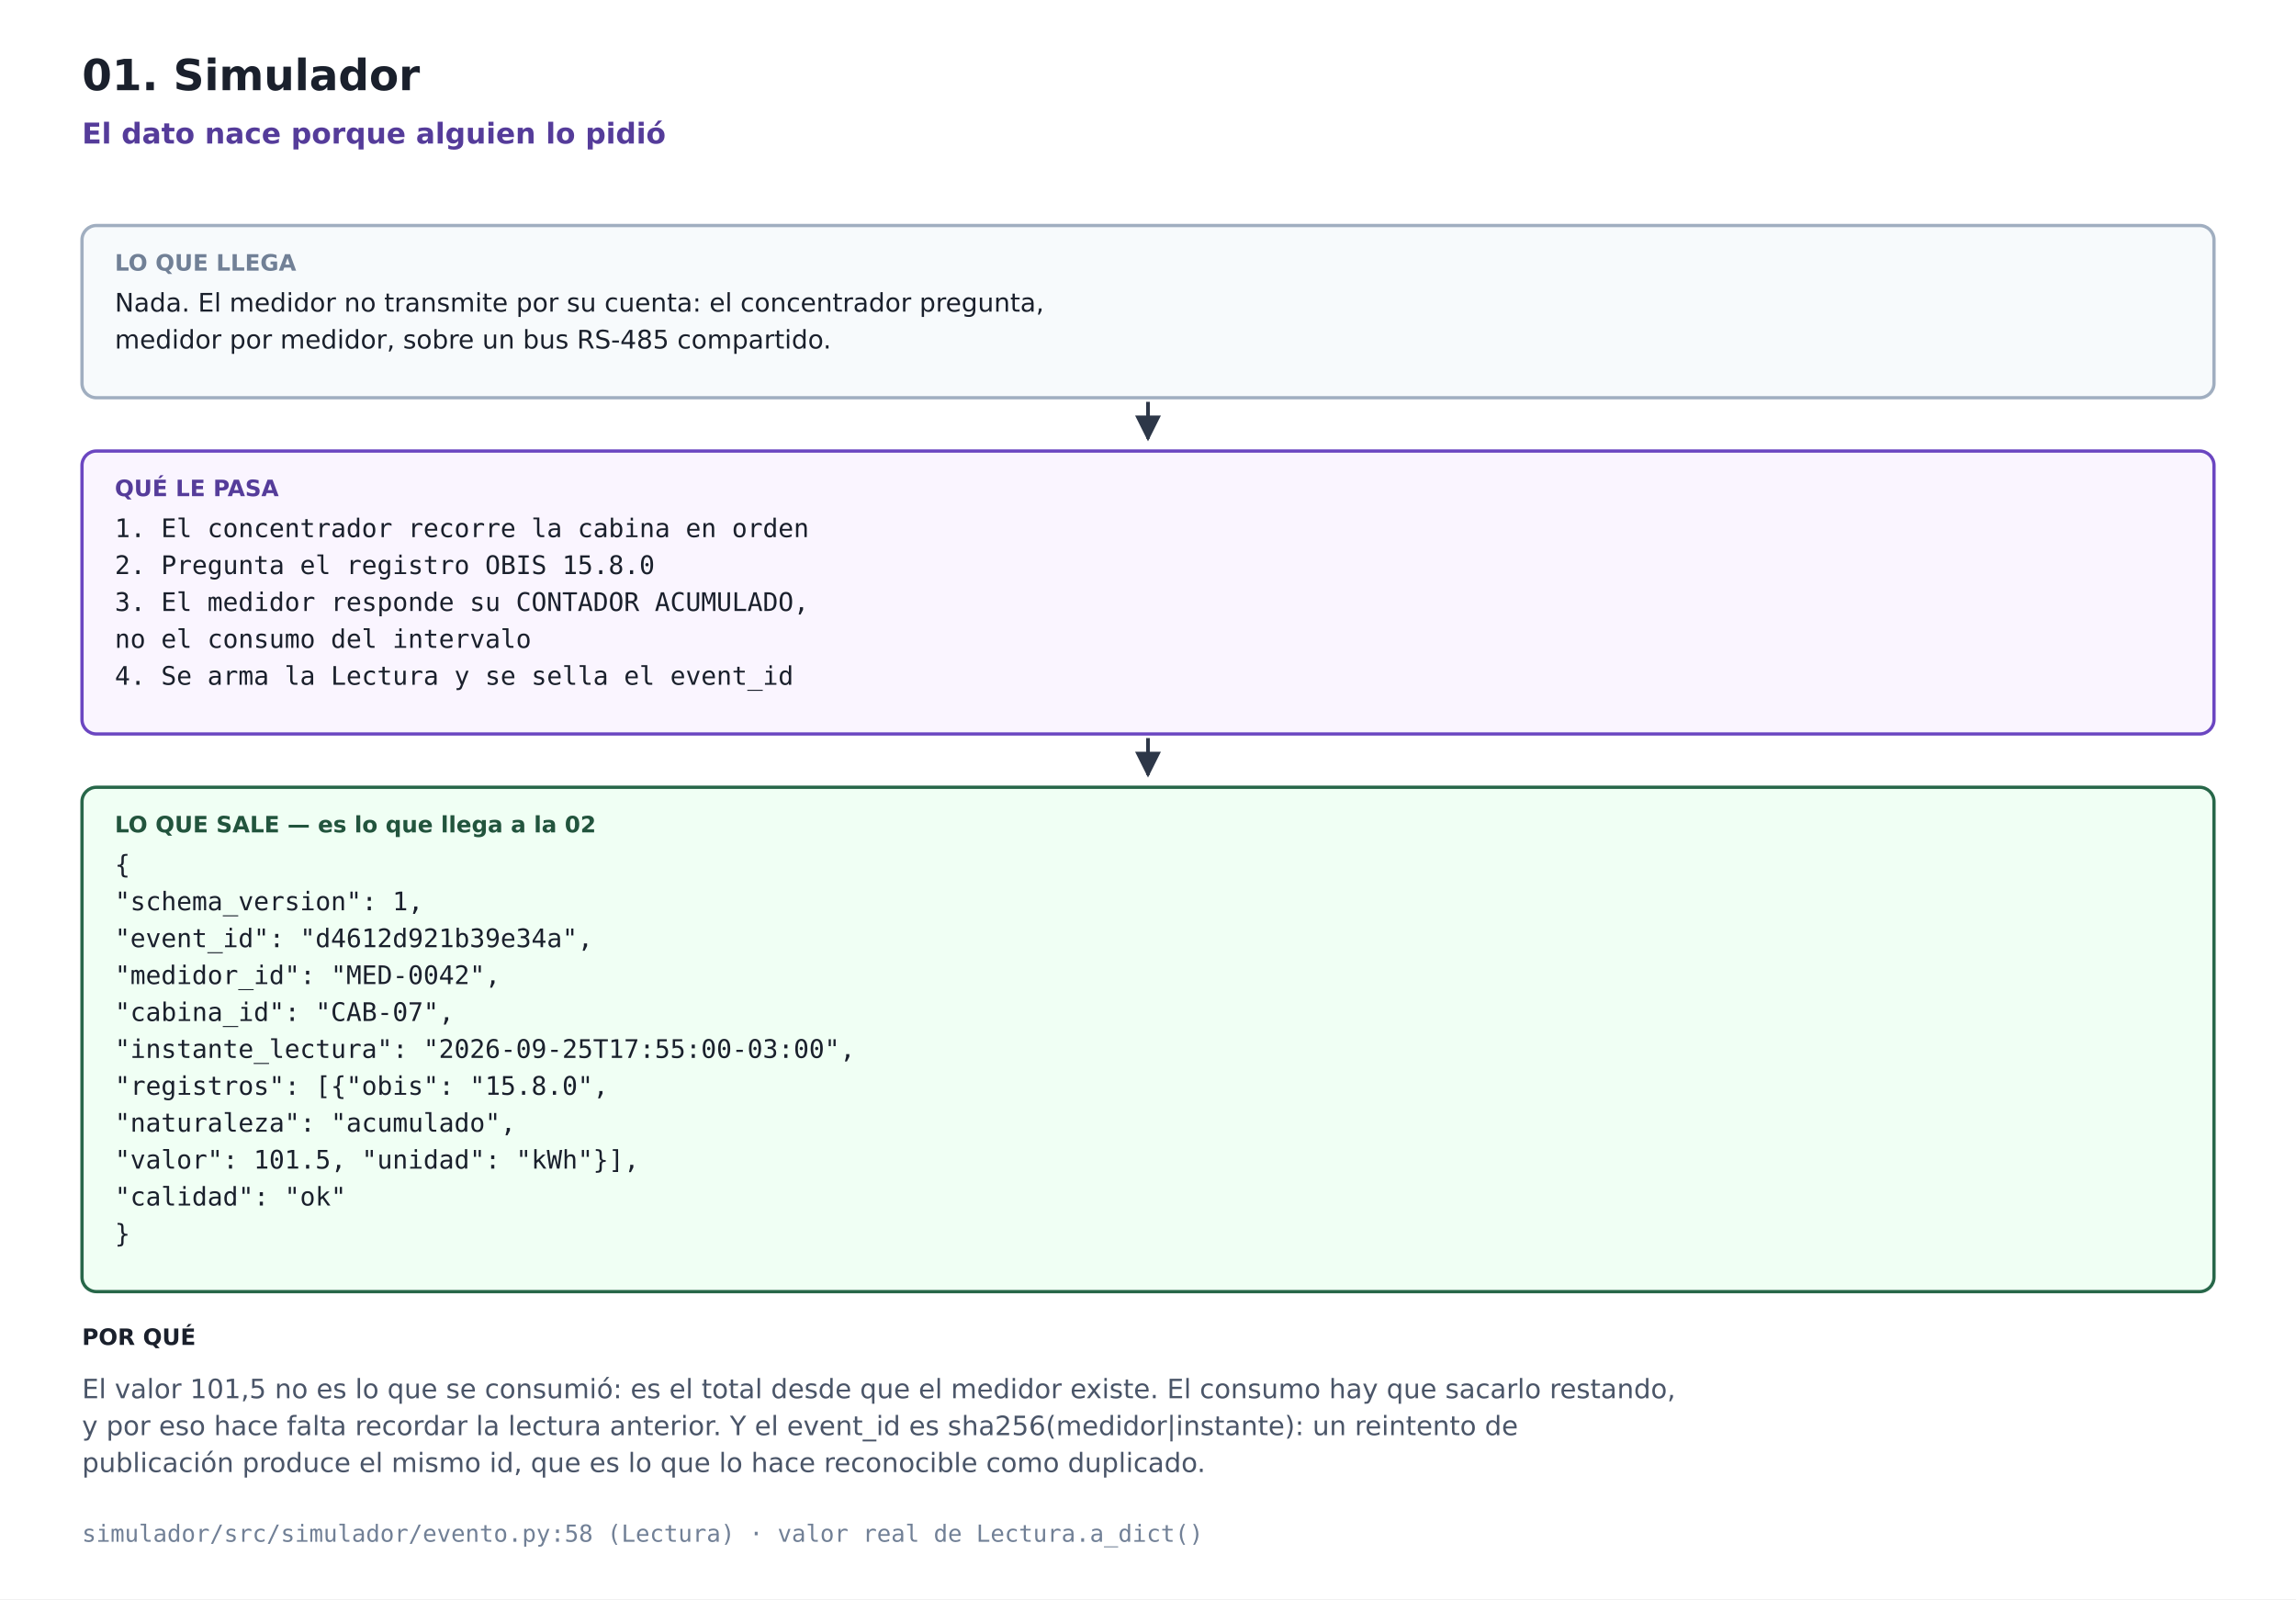
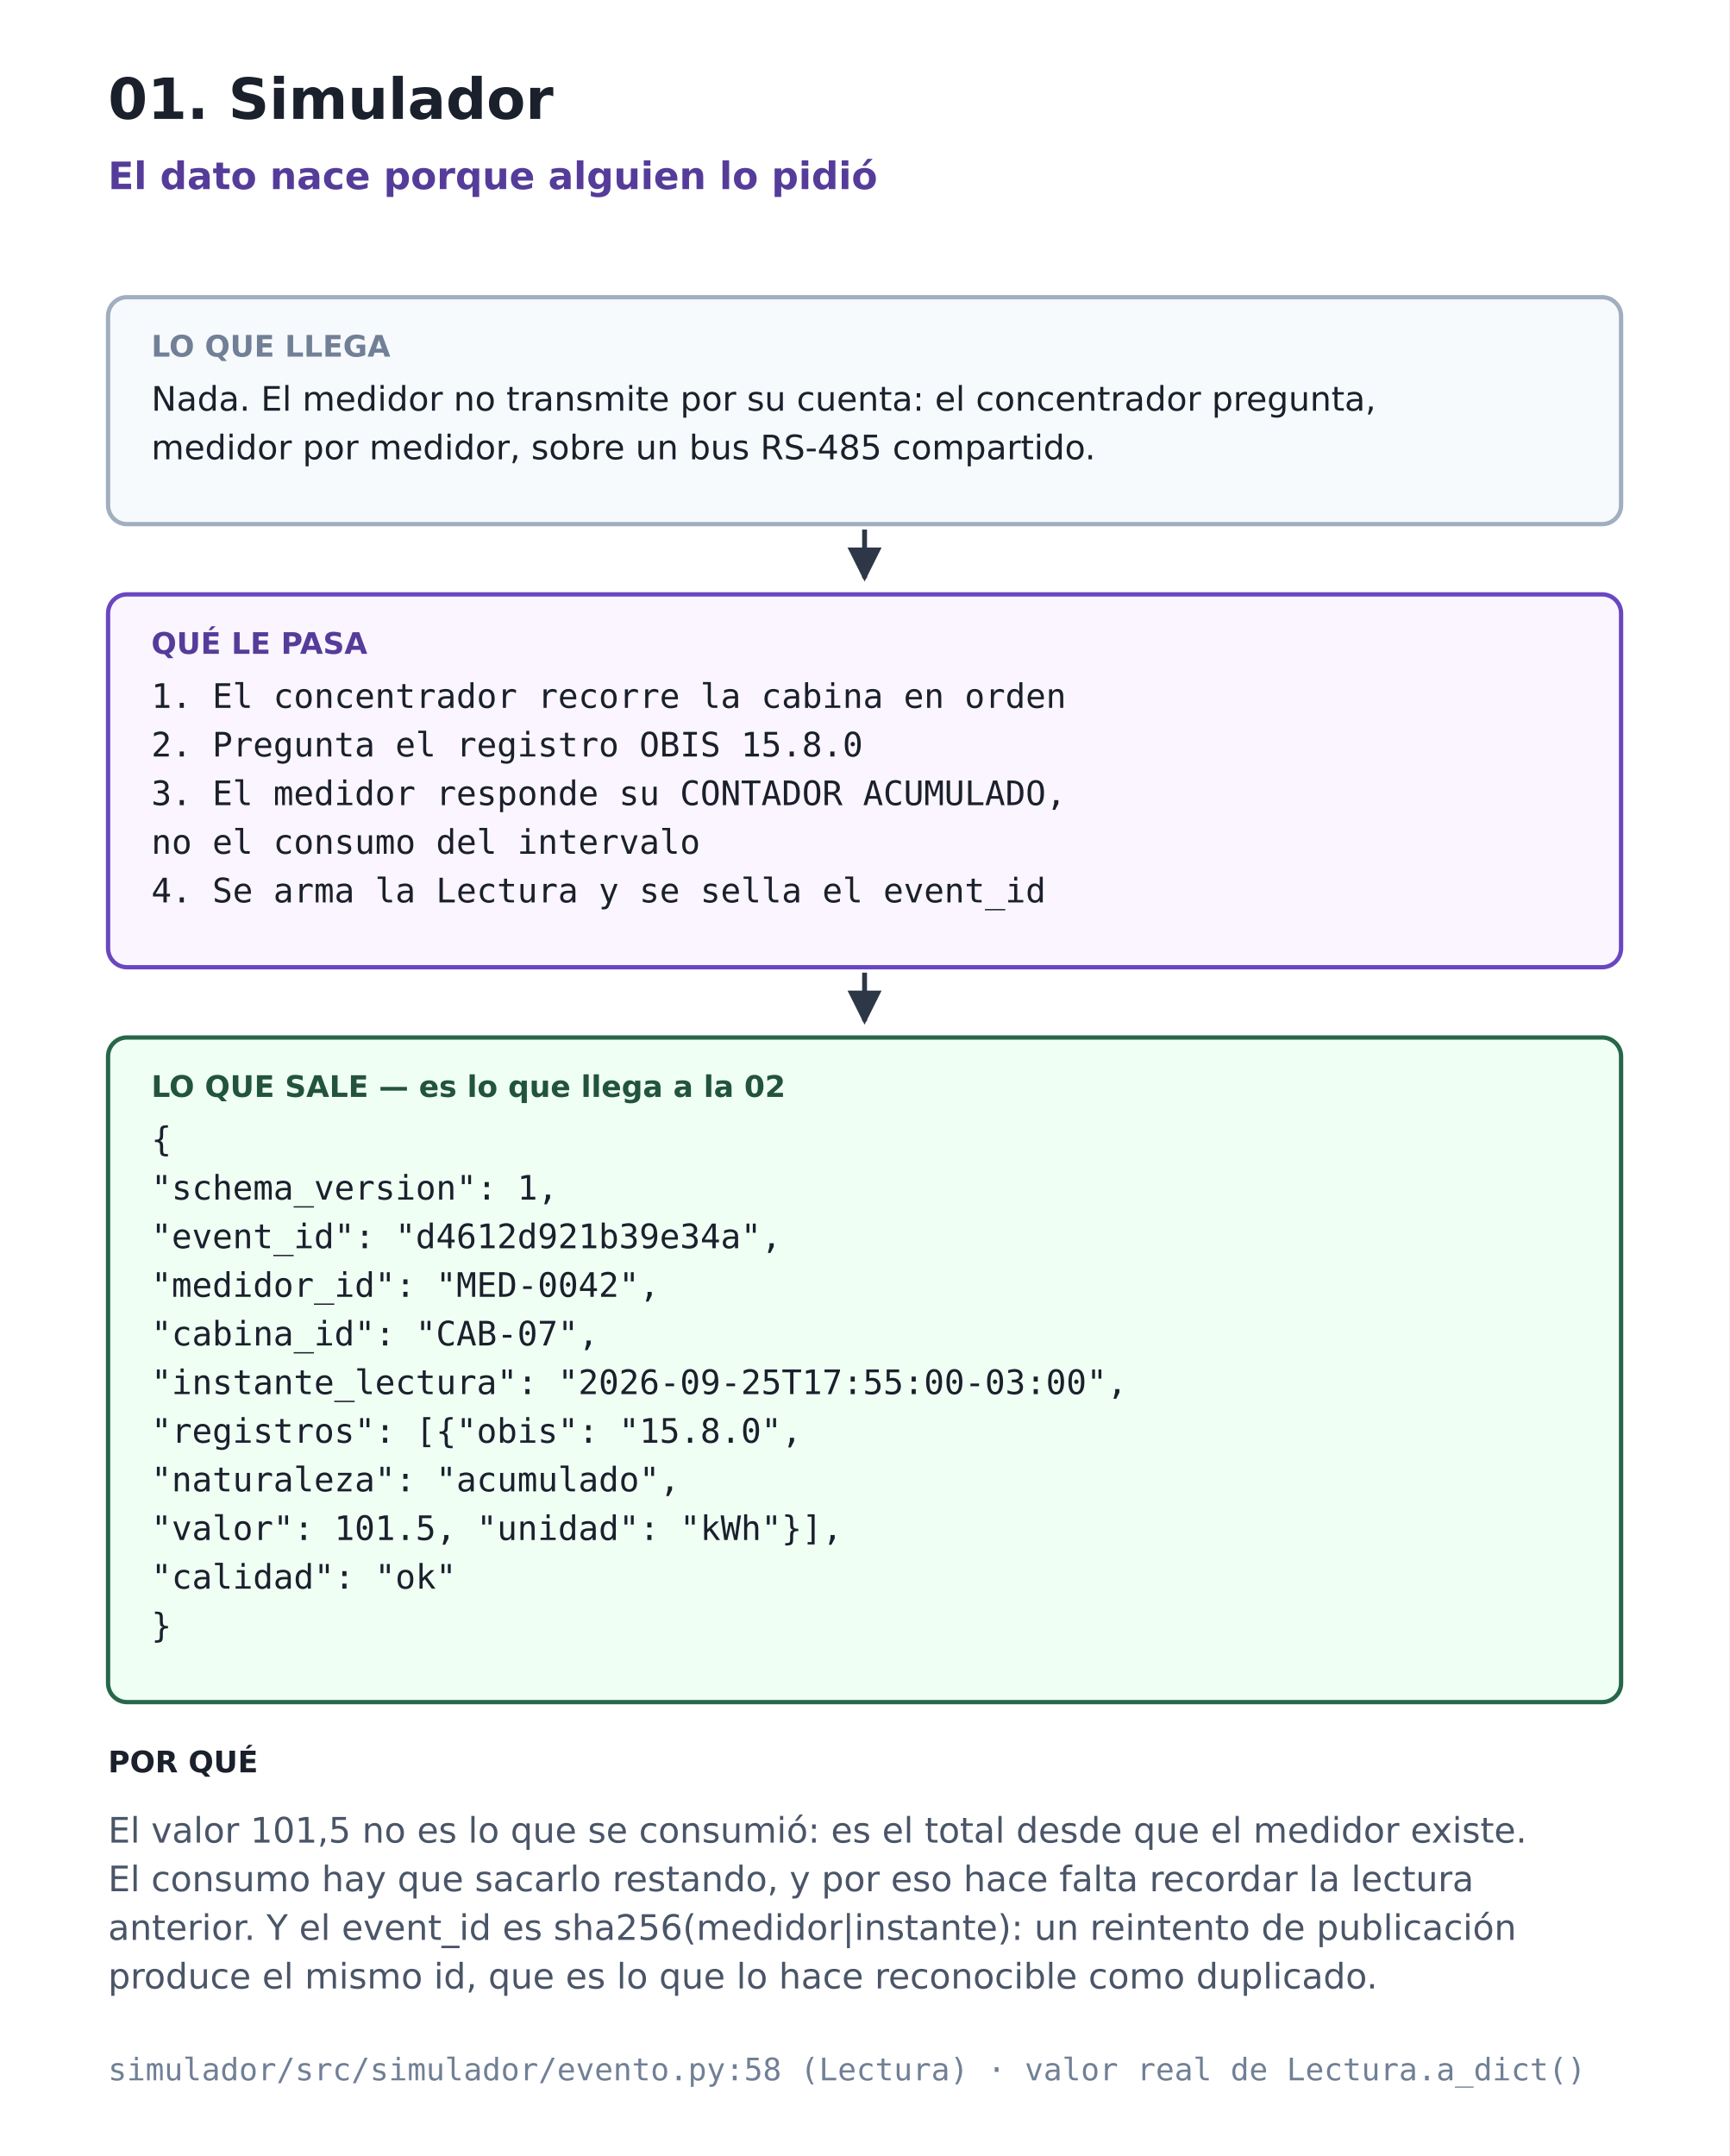
- <svg xmlns="http://www.w3.org/2000/svg" viewBox="0 0 1120 780" width="1120" height="780" font-family="'DejaVu Sans','Helvetica Neue',Arial,sans-serif">
+ <svg xmlns="http://www.w3.org/2000/svg" viewBox="0 0 640 798" width="640" height="798" font-family="'DejaVu Sans','Helvetica Neue',Arial,sans-serif">
  <defs>
    <marker id="fl" viewBox="0 0 10 10" refX="9" refY="5" markerWidth="7" markerHeight="7" orient="auto-start-reverse">
      <path d="M 0 0 L 10 5 L 0 10 z" fill="#2d3748" />
    </marker>
    <marker id="flr" viewBox="0 0 10 10" refX="9" refY="5" markerWidth="7" markerHeight="7" orient="auto-start-reverse">
      <path d="M 0 0 L 10 5 L 0 10 z" fill="#c53030" />
    </marker>
  </defs>
-   <rect width="1120" height="780" fill="#ffffff" />
+   <rect width="640" height="798" fill="#ffffff" />
  <text x="40" y="44" font-family="'DejaVu Sans','Helvetica Neue',Arial,sans-serif" font-size="21" fill="#1a202c" font-weight="600" text-anchor="start">01. Simulador</text>
  <text x="40" y="70" font-family="'DejaVu Sans','Helvetica Neue',Arial,sans-serif" font-size="14" fill="#553c9a" font-weight="600" text-anchor="start">El dato nace porque alguien lo pidió</text>
-   <rect x="40" y="110" width="1040" height="84" rx="7" fill="#f7fafc" stroke="#a0aec0" stroke-width="1.6" />
+   <rect x="40" y="110" width="560" height="84" rx="7" fill="#f7fafc" stroke="#a0aec0" stroke-width="1.6" />
  <text x="56" y="132" font-family="'DejaVu Sans','Helvetica Neue',Arial,sans-serif" font-size="11" fill="#718096" font-weight="700" text-anchor="start">LO QUE LLEGA</text>
  <text x="56" y="152" font-family="'DejaVu Sans','Helvetica Neue',Arial,sans-serif" font-size="12.5" fill="#1a202c" font-weight="normal" text-anchor="start">Nada. El medidor no transmite por su cuenta: el concentrador pregunta,</text>
  <text x="56" y="170" font-family="'DejaVu Sans','Helvetica Neue',Arial,sans-serif" font-size="12.5" fill="#1a202c" font-weight="normal" text-anchor="start">medidor por medidor, sobre un bus RS-485 compartido.</text>
-   <line x1="560" y1="196" x2="560" y2="214" stroke="#2d3748" stroke-width="1.8" marker-end="url(#fl)" />
-   <rect x="40" y="220" width="1040" height="138" rx="7" fill="#faf5ff" stroke="#6b46c1" stroke-width="1.6" />
+   <line x1="320" y1="196" x2="320" y2="214" stroke="#2d3748" stroke-width="1.8" marker-end="url(#fl)" />
+   <rect x="40" y="220" width="560" height="138" rx="7" fill="#faf5ff" stroke="#6b46c1" stroke-width="1.6" />
  <text x="56" y="242" font-family="'DejaVu Sans','Helvetica Neue',Arial,sans-serif" font-size="11" fill="#553c9a" font-weight="700" text-anchor="start">QUÉ LE PASA</text>
  <text x="56" y="262" font-family="'DejaVu Sans Mono','Menlo',monospace" font-size="12.5" fill="#1a202c" font-weight="normal" text-anchor="start">1. El concentrador recorre la cabina en orden</text>
  <text x="56" y="280" font-family="'DejaVu Sans Mono','Menlo',monospace" font-size="12.5" fill="#1a202c" font-weight="normal" text-anchor="start">2. Pregunta el registro OBIS 15.8.0</text>
  <text x="56" y="298" font-family="'DejaVu Sans Mono','Menlo',monospace" font-size="12.5" fill="#1a202c" font-weight="normal" text-anchor="start">3. El medidor responde su CONTADOR ACUMULADO,</text>
  <text x="56" y="316" font-family="'DejaVu Sans Mono','Menlo',monospace" font-size="12.5" fill="#1a202c" font-weight="normal" text-anchor="start">   no el consumo del intervalo</text>
  <text x="56" y="334" font-family="'DejaVu Sans Mono','Menlo',monospace" font-size="12.5" fill="#1a202c" font-weight="normal" text-anchor="start">4. Se arma la Lectura y se sella el event_id</text>
-   <line x1="560" y1="360" x2="560" y2="378" stroke="#2d3748" stroke-width="1.8" marker-end="url(#fl)" />
-   <rect x="40" y="384" width="1040" height="246" rx="7" fill="#f0fff4" stroke="#276749" stroke-width="1.6" />
+   <line x1="320" y1="360" x2="320" y2="378" stroke="#2d3748" stroke-width="1.8" marker-end="url(#fl)" />
+   <rect x="40" y="384" width="560" height="246" rx="7" fill="#f0fff4" stroke="#276749" stroke-width="1.6" />
  <text x="56" y="406" font-family="'DejaVu Sans','Helvetica Neue',Arial,sans-serif" font-size="11" fill="#22543d" font-weight="700" text-anchor="start">LO QUE SALE — es lo que llega a la 02</text>
  <text x="56" y="426" font-family="'DejaVu Sans Mono','Menlo',monospace" font-size="12.5" fill="#1a202c" font-weight="normal" text-anchor="start">{</text>
  <text x="56" y="444" font-family="'DejaVu Sans Mono','Menlo',monospace" font-size="12.5" fill="#1a202c" font-weight="normal" text-anchor="start">  "schema_version": 1,</text>
  <text x="56" y="462" font-family="'DejaVu Sans Mono','Menlo',monospace" font-size="12.5" fill="#1a202c" font-weight="normal" text-anchor="start">  "event_id": "d4612d921b39e34a",</text>
  <text x="56" y="480" font-family="'DejaVu Sans Mono','Menlo',monospace" font-size="12.5" fill="#1a202c" font-weight="normal" text-anchor="start">  "medidor_id": "MED-0042",</text>
  <text x="56" y="498" font-family="'DejaVu Sans Mono','Menlo',monospace" font-size="12.5" fill="#1a202c" font-weight="normal" text-anchor="start">  "cabina_id": "CAB-07",</text>
  <text x="56" y="516" font-family="'DejaVu Sans Mono','Menlo',monospace" font-size="12.5" fill="#1a202c" font-weight="normal" text-anchor="start">  "instante_lectura": "2026-09-25T17:55:00-03:00",</text>
  <text x="56" y="534" font-family="'DejaVu Sans Mono','Menlo',monospace" font-size="12.5" fill="#1a202c" font-weight="normal" text-anchor="start">  "registros": [{"obis": "15.8.0",</text>
  <text x="56" y="552" font-family="'DejaVu Sans Mono','Menlo',monospace" font-size="12.5" fill="#1a202c" font-weight="normal" text-anchor="start">    "naturaleza": "acumulado",</text>
  <text x="56" y="570" font-family="'DejaVu Sans Mono','Menlo',monospace" font-size="12.5" fill="#1a202c" font-weight="normal" text-anchor="start">    "valor": 101.5, "unidad": "kWh"}],</text>
  <text x="56" y="588" font-family="'DejaVu Sans Mono','Menlo',monospace" font-size="12.5" fill="#1a202c" font-weight="normal" text-anchor="start">  "calidad": "ok"</text>
  <text x="56" y="606" font-family="'DejaVu Sans Mono','Menlo',monospace" font-size="12.5" fill="#1a202c" font-weight="normal" text-anchor="start">}</text>
  <text x="40" y="656" font-family="'DejaVu Sans','Helvetica Neue',Arial,sans-serif" font-size="11" fill="#1a202c" font-weight="700" text-anchor="start">POR QUÉ</text>
-   <text x="40" y="682" font-family="'DejaVu Sans','Helvetica Neue',Arial,sans-serif" font-size="13" fill="#4a5568" font-weight="normal" text-anchor="start">El valor 101,5 no es lo que se consumió: es el total desde que el medidor existe. El consumo hay que sacarlo restando,</text>
-   <text x="40" y="700" font-family="'DejaVu Sans','Helvetica Neue',Arial,sans-serif" font-size="13" fill="#4a5568" font-weight="normal" text-anchor="start">y por eso hace falta recordar la lectura anterior. Y el event_id es sha256(medidor|instante): un reintento de</text>
-   <text x="40" y="718" font-family="'DejaVu Sans','Helvetica Neue',Arial,sans-serif" font-size="13" fill="#4a5568" font-weight="normal" text-anchor="start">publicación produce el mismo id, que es lo que lo hace reconocible como duplicado.</text>
-   <text x="40" y="752" font-family="'DejaVu Sans Mono','Menlo',monospace" font-size="11.5" fill="#718096" font-weight="normal" text-anchor="start">simulador/src/simulador/evento.py:58 (Lectura) · valor real de Lectura.a_dict()</text>
+   <text x="40" y="682" font-family="'DejaVu Sans','Helvetica Neue',Arial,sans-serif" font-size="13" fill="#4a5568" font-weight="normal" text-anchor="start">El valor 101,5 no es lo que se consumió: es el total desde que el medidor existe.</text>
+   <text x="40" y="700" font-family="'DejaVu Sans','Helvetica Neue',Arial,sans-serif" font-size="13" fill="#4a5568" font-weight="normal" text-anchor="start">El consumo hay que sacarlo restando, y por eso hace falta recordar la lectura</text>
+   <text x="40" y="718" font-family="'DejaVu Sans','Helvetica Neue',Arial,sans-serif" font-size="13" fill="#4a5568" font-weight="normal" text-anchor="start">anterior. Y el event_id es sha256(medidor|instante): un reintento de publicación</text>
+   <text x="40" y="736" font-family="'DejaVu Sans','Helvetica Neue',Arial,sans-serif" font-size="13" fill="#4a5568" font-weight="normal" text-anchor="start">produce el mismo id, que es lo que lo hace reconocible como duplicado.</text>
+   <text x="40" y="770" font-family="'DejaVu Sans Mono','Menlo',monospace" font-size="11.5" fill="#718096" font-weight="normal" text-anchor="start">simulador/src/simulador/evento.py:58 (Lectura) · valor real de Lectura.a_dict()</text>
</svg>
